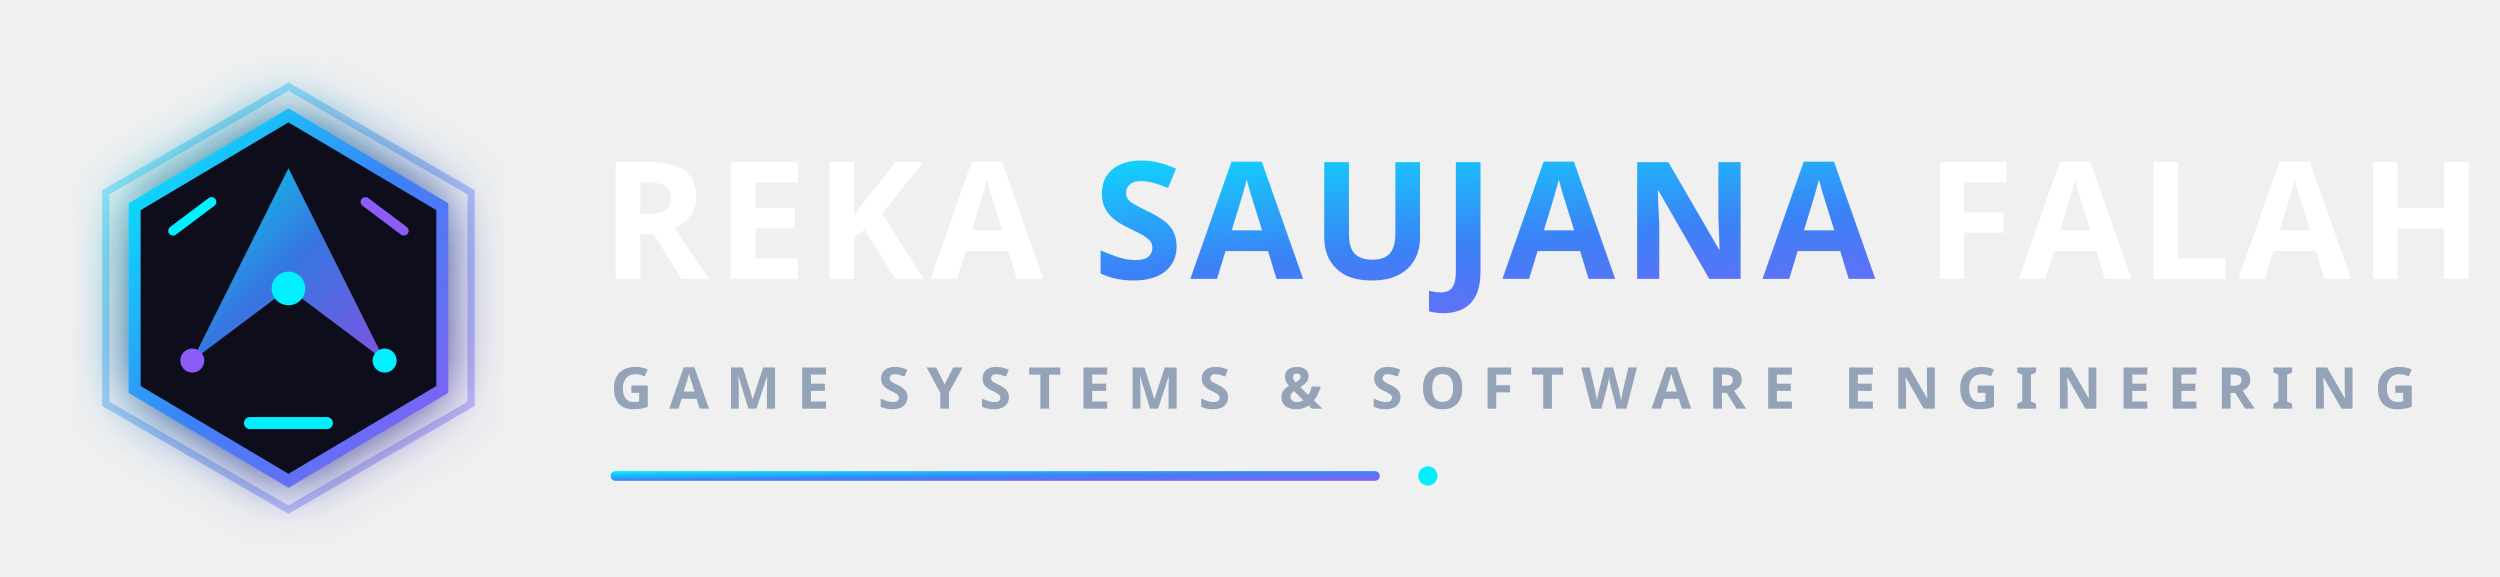
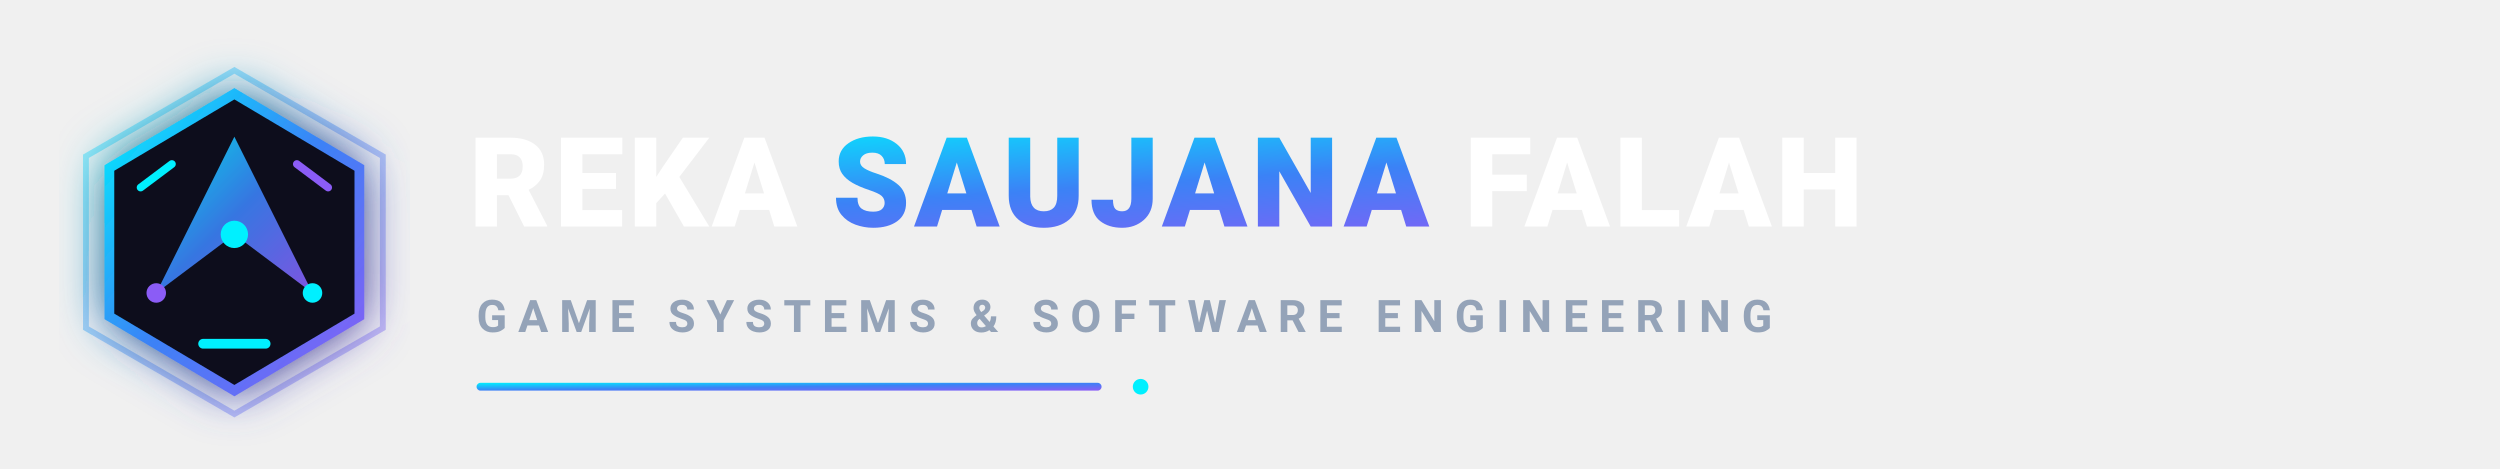
- <svg xmlns="http://www.w3.org/2000/svg" viewBox="0 0 520 120" fill="none">
+ <svg xmlns="http://www.w3.org/2000/svg" viewBox="0 0 640 120" fill="none">
  <defs>
    <linearGradient id="neonGrad" x1="0%" y1="0%" x2="100%" y2="100%">
      <stop offset="0%" stop-color="#00F0FF" />
      <stop offset="50%" stop-color="#3B82F6" />
      <stop offset="100%" stop-color="#8B5CF6" />
    </linearGradient>
    <linearGradient id="glowGrad" x1="0%" y1="0%" x2="100%" y2="0%">
      <stop offset="0%" stop-color="#00F0FF" stop-opacity="0.8" />
      <stop offset="100%" stop-color="#8B5CF6" stop-opacity="0.8" />
    </linearGradient>
    <filter id="neonGlow" x="-20%" y="-20%" width="140%" height="140%">
      <feGaussianBlur stdDeviation="6" result="blur" />
      <feComposite in="SourceGraphic" in2="blur" operator="over" />
    </filter>
  </defs>
  <g transform="translate(10, 10)">
    <path d="M50 8 L88 30 L88 74 L50 96 L12 74 L12 30 Z" stroke="url(#neonGrad)" stroke-width="1.5" fill="none" opacity="0.4" />
    <path d="M50 14 L82 33 L82 71 L50 90 L18 71 L18 33 Z" stroke="url(#neonGrad)" stroke-width="2.5" fill="#0A0F1D" filter="url(#neonGlow)" />
    <path d="M30 65 L50 25 L70 65 L50 50 Z" fill="url(#neonGrad)" opacity="0.9" />
    <circle cx="50" cy="50" r="3.5" fill="#00F0FF" />
    <circle cx="30" cy="65" r="2.5" fill="#8B5CF6" />
    <circle cx="70" cy="65" r="2.5" fill="#00F0FF" />
    <path d="M26 38 L34 32" stroke="#00F0FF" stroke-width="2" stroke-linecap="round" />
    <path d="M74 38 L66 32" stroke="#8B5CF6" stroke-width="2" stroke-linecap="round" />
    <path d="M42 78 L58 78" stroke="#00F0FF" stroke-width="2.5" stroke-linecap="round" />
  </g>
-   <g transform="translate(125, 0)">
-     <text x="0" y="58" font-family="'Space Grotesk', 'Rajdhani', 'Segoe UI', system-ui, sans-serif" font-size="34" font-weight="800" letter-spacing="1.5" fill="#FFFFFF">
+   <g transform="translate(120, 0)">
+     <text x="0" y="58" font-family="'Space Grotesk', 'Rajdhani', -apple-system, BlinkMacSystemFont, 'Segoe UI', Roboto, sans-serif" font-size="32" font-weight="800" letter-spacing="1" fill="#FFFFFF">
      REKA <tspan fill="url(#neonGrad)">SAUJANA</tspan> FALAH
    </text>
-     <text x="2" y="85" font-family="'Plus Jakarta Sans', 'Segoe UI', system-ui, sans-serif" font-size="12" font-weight="600" letter-spacing="3.5" fill="#94A3B8">
+     <text x="2" y="85" font-family="'Plus Jakarta Sans', -apple-system, BlinkMacSystemFont, 'Segoe UI', Roboto, sans-serif" font-size="11.5" font-weight="600" letter-spacing="2.8" fill="#94A3B8">
      GAME SYSTEMS &amp; SOFTWARE ENGINEERING
    </text>
    <rect x="2" y="98" width="160" height="2" fill="url(#neonGrad)" rx="1" />
    <circle cx="172" cy="99" r="2" fill="#00F0FF" />
  </g>
</svg>
